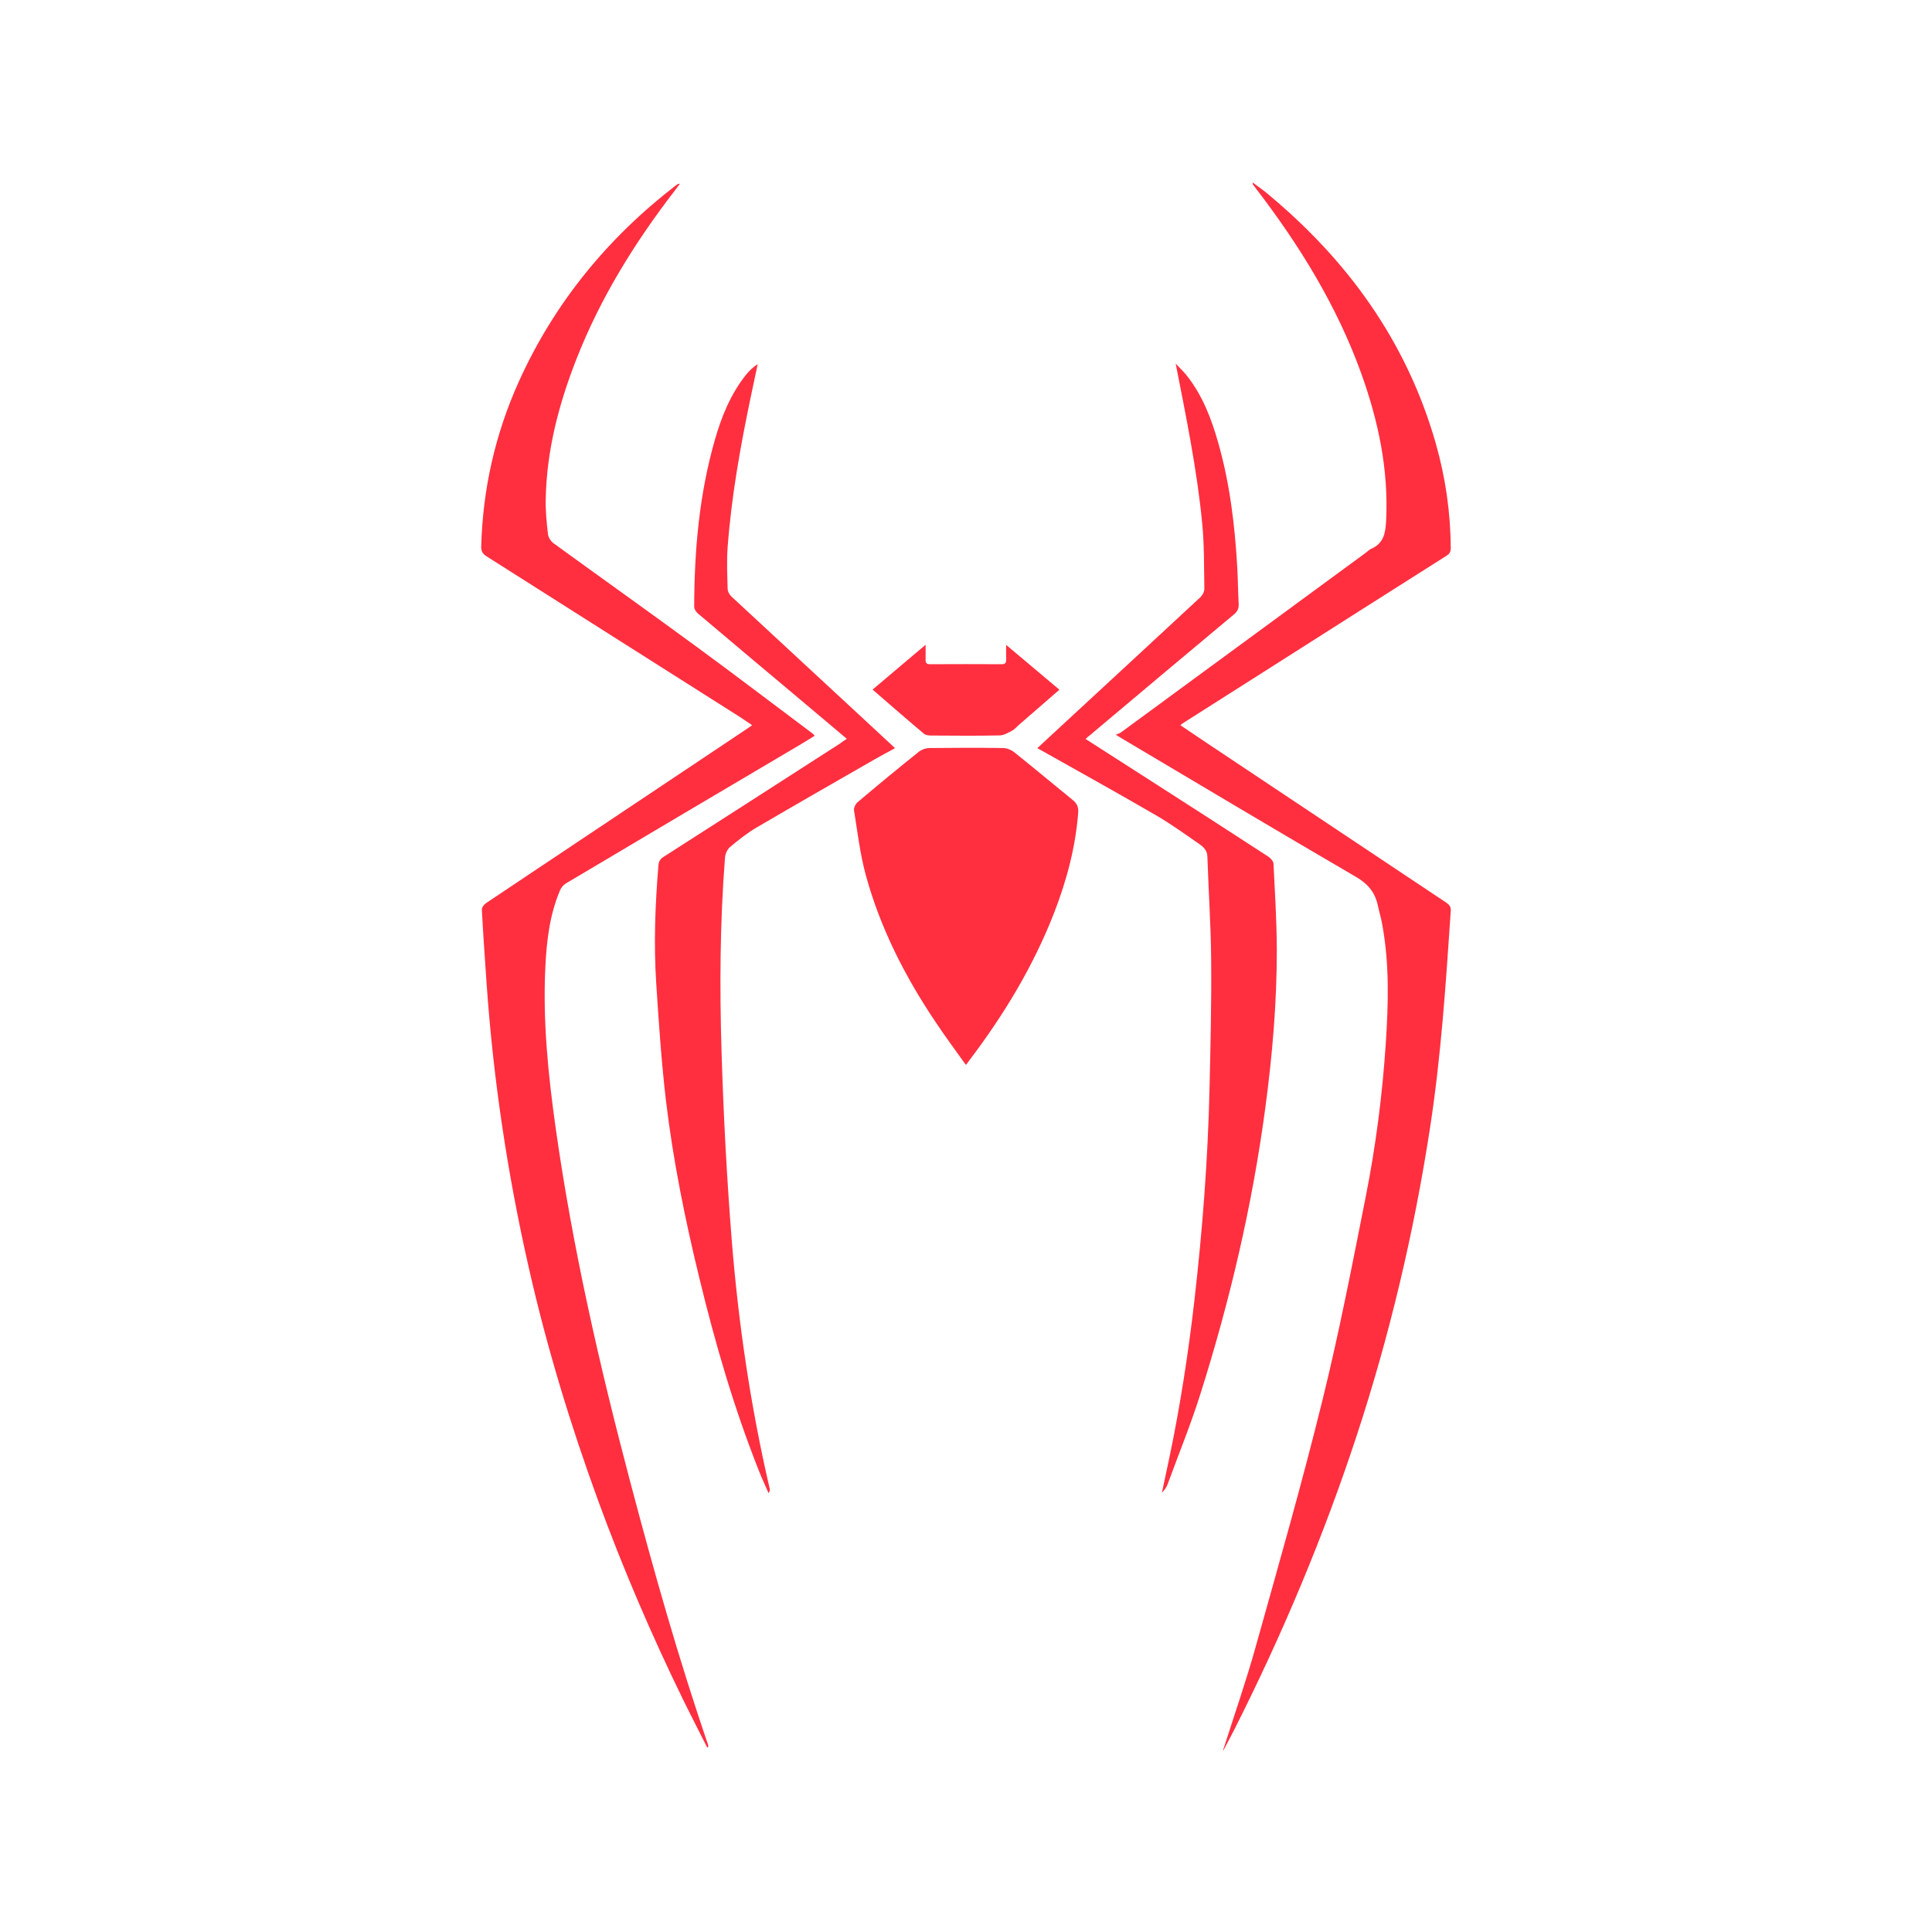
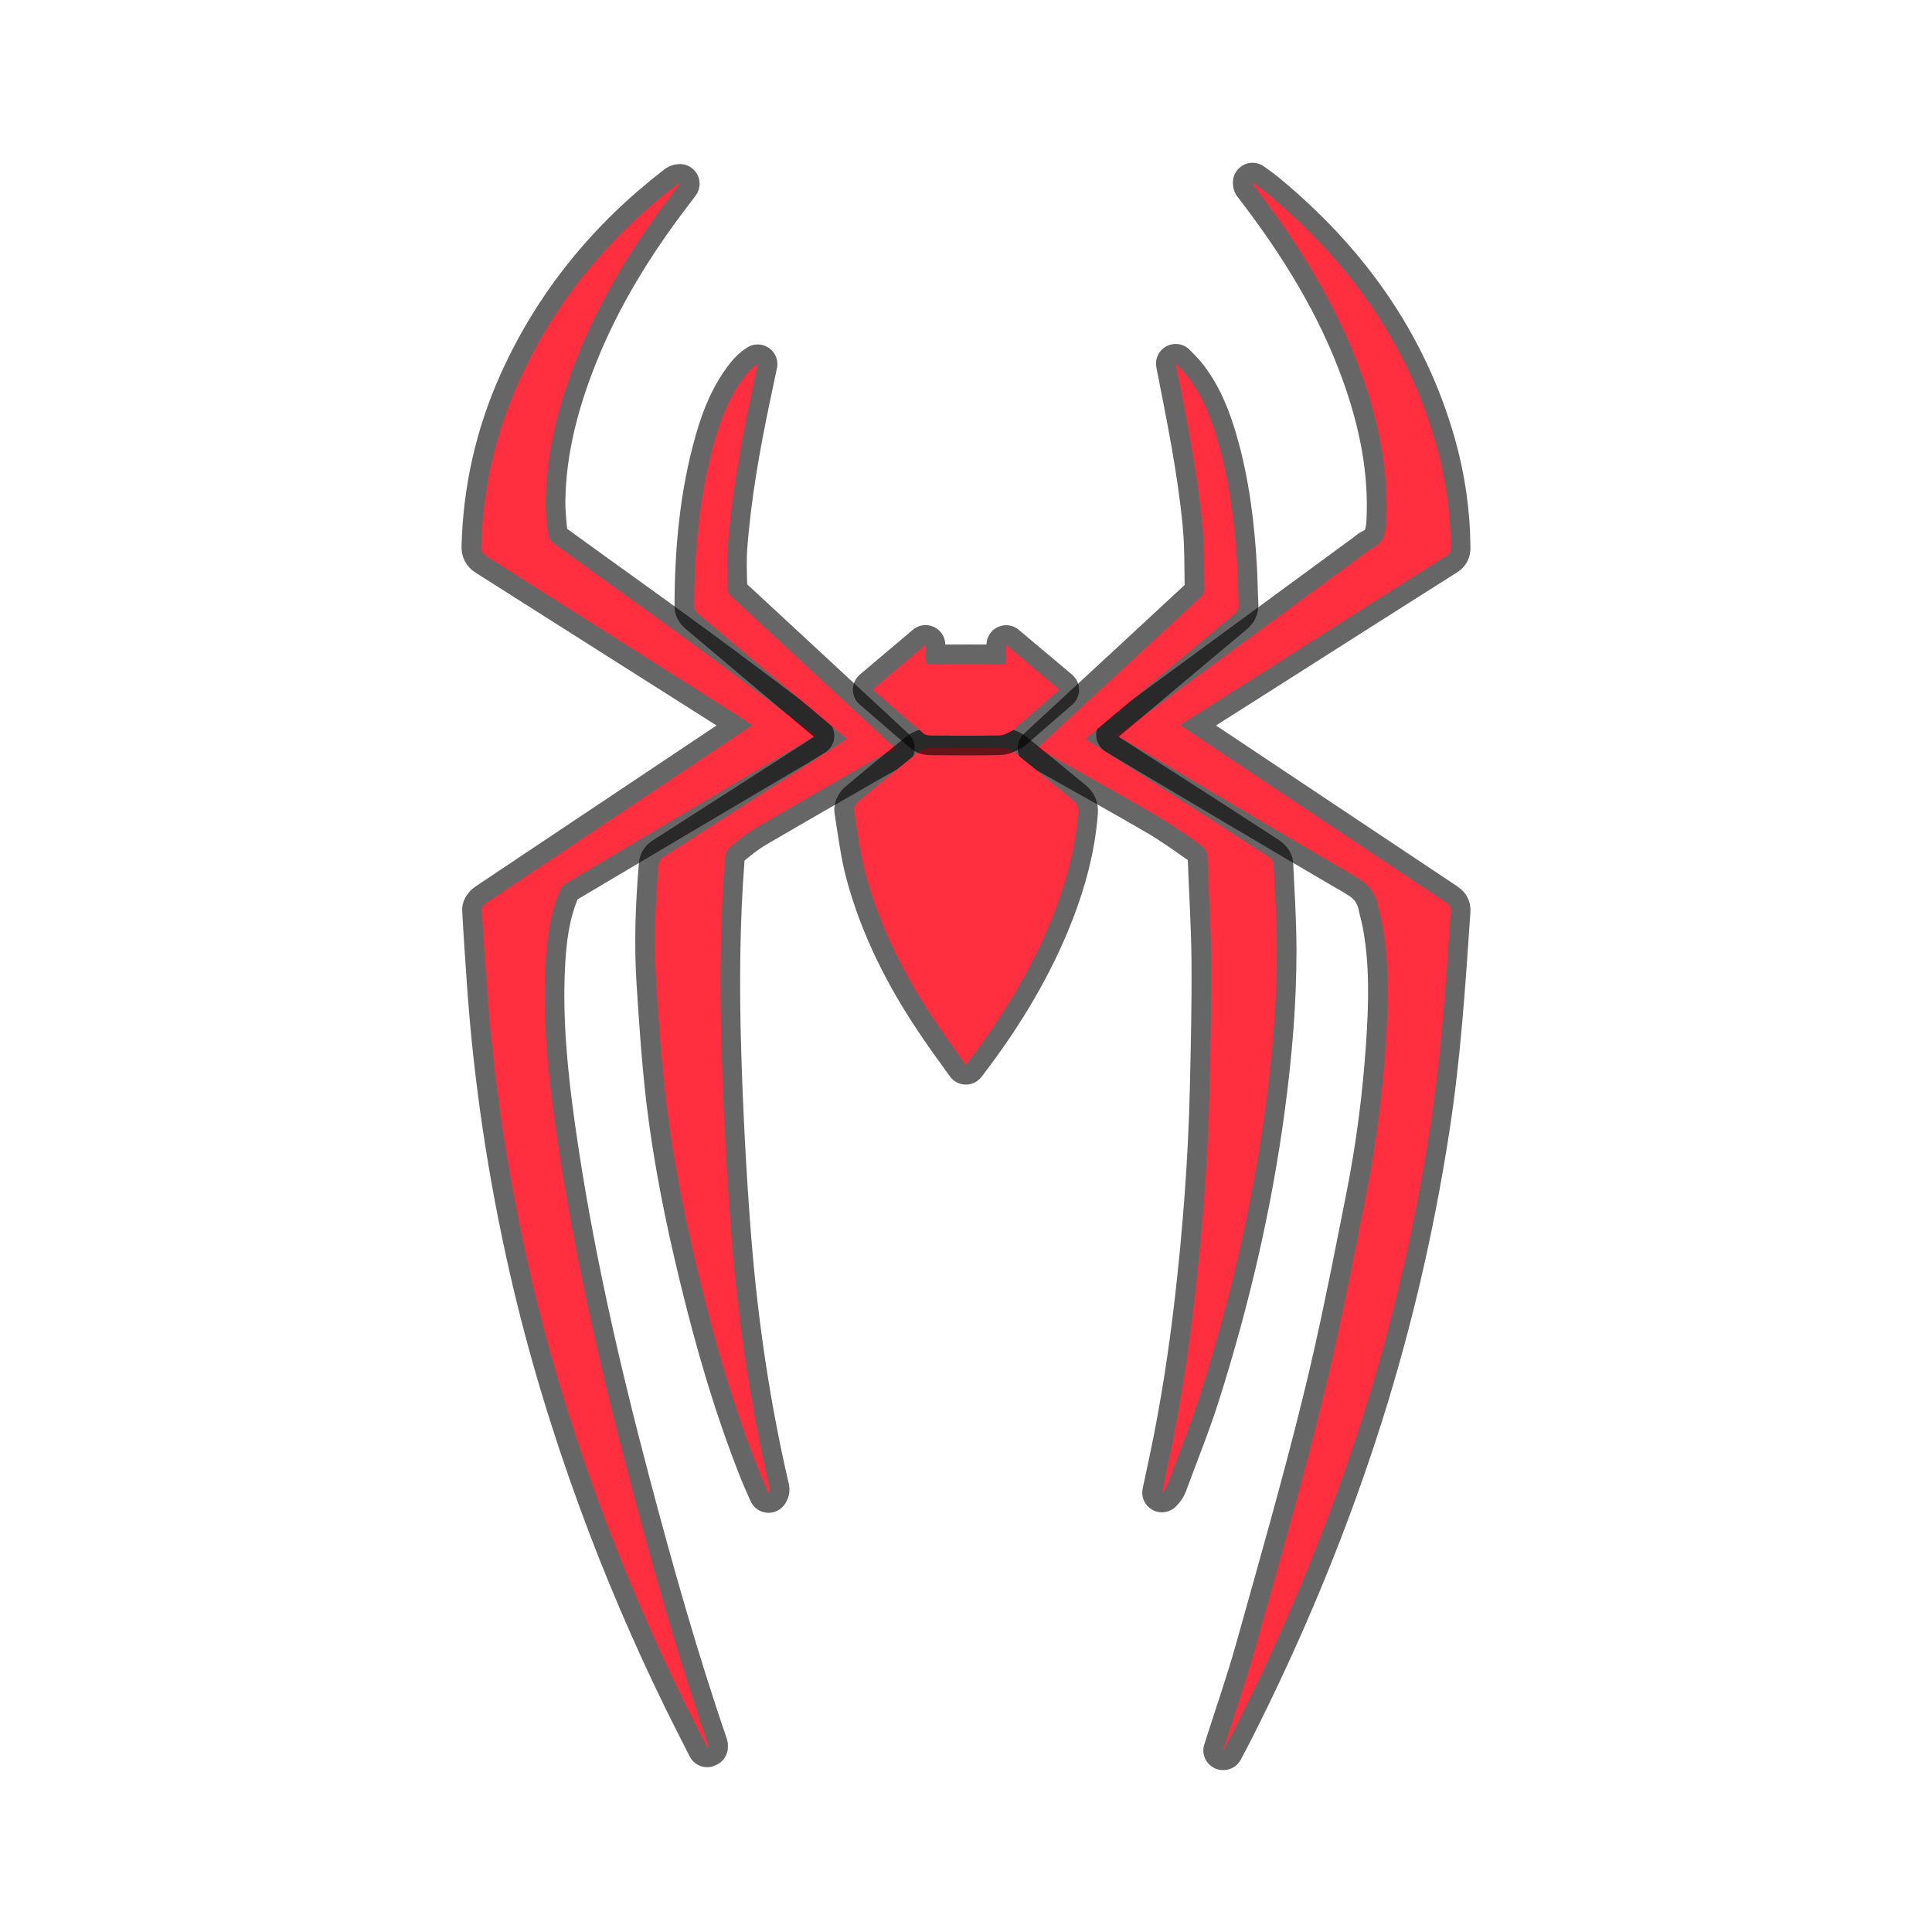
<svg xmlns="http://www.w3.org/2000/svg" width="65" height="65" viewBox="0 0 1080 1080" fill="none">
-   <path d="M683.678 978.488C689.818 959.152 696.522 940.027 701.956 920.479C714.8 874.608 727.926 828.808 739.288 782.584C748.603 744.899 755.943 706.791 763.494 668.753C769.069 640.596 772.738 612.156 774.644 583.504C776.126 561.204 776.761 538.903 772.668 516.744C772.033 513.145 770.974 509.687 770.198 506.088C768.645 498.819 764.623 494.02 757.919 490.139C714.094 464.592 670.481 438.552 626.869 412.652C626.304 412.299 625.669 411.947 623.764 410.747C625.105 410.112 626.022 409.9 626.728 409.335C672.316 375.885 717.905 342.434 763.494 308.984C764.552 308.208 765.47 307.22 766.599 306.726C773.585 303.691 774.503 297.763 774.856 291.129C776.267 262.69 770.551 235.52 761.024 208.985C747.333 170.877 726.303 136.933 701.815 105.035C701.321 104.399 700.827 103.764 700.333 103.059C700.262 102.988 700.262 102.847 700.192 102C702.944 104.047 705.343 105.67 707.672 107.575C753.049 144.978 786.288 190.707 802.59 247.799C808.024 266.853 810.847 286.331 810.988 306.232C810.988 308.419 810.353 309.548 808.588 310.678C775.914 331.355 743.31 352.103 710.707 372.85C694.476 383.154 678.174 393.528 661.942 403.831C661.378 404.184 660.813 404.607 659.825 405.383C664.624 408.63 669.141 411.664 673.657 414.699C718.54 444.621 763.353 474.543 808.306 504.465C810.07 505.664 811.129 506.723 810.988 509.193C808.236 549.983 805.554 590.843 799.273 631.28C790.311 689.36 776.832 746.381 758.483 802.273C739.923 858.8 716.917 913.493 690.1 966.632C688.124 970.584 685.936 974.536 683.89 978.488C683.749 978.488 683.749 978.488 683.678 978.488Z" fill="#ff2f40" />
-   <path d="M395.326 976.865C390.951 968.185 386.505 959.505 382.2 950.825C364.346 914.34 348.326 877.008 334.353 838.829C318.828 796.346 305.702 753.156 295.68 709.05C283.683 656.333 275.709 603.123 271.969 549.278C271.051 535.657 270.063 522.108 269.358 508.488C269.287 507.288 270.557 505.594 271.757 504.818C290.882 491.974 310.077 479.201 329.202 466.427C358.841 446.668 388.41 426.908 418.05 407.078C418.685 406.654 419.391 406.16 420.45 405.384C418.191 403.831 416.215 402.49 414.169 401.15C366.675 371.086 319.251 340.953 271.828 310.89C269.64 309.478 268.934 307.926 269.005 305.456C269.852 273.346 276.838 242.577 290.035 213.29C309.936 169.254 339.717 132.981 377.895 103.553C378.46 103.129 379.024 102.706 380.083 102.706C379.236 103.835 378.46 104.964 377.613 106.023C355.101 135.169 335.765 166.22 322.286 200.588C312.406 225.781 305.56 251.751 305.066 278.992C304.925 285.555 305.56 292.118 306.337 298.681C306.548 300.445 307.96 302.633 309.442 303.691C335.835 322.887 362.511 341.8 388.834 361.136C410.852 377.226 432.517 393.81 454.323 410.112C454.606 410.324 454.817 410.606 455.382 411.312C452.841 412.864 450.442 414.417 448.043 415.828C404.077 441.798 360.041 467.839 316.146 493.95C314.805 494.797 313.605 496.349 312.97 497.902C307.254 511.522 305.56 525.989 304.855 540.597C303.373 570.66 306.407 600.512 310.571 630.222C320.027 697.264 335.059 763.107 352.349 828.526C365.404 877.996 379.307 927.184 395.891 975.525C395.961 975.807 395.891 976.23 395.891 976.583C395.679 976.654 395.538 976.795 395.326 976.865Z" fill="#ff2f40" />
-   <path d="M606.826 413.076C619.529 421.262 631.879 429.166 644.229 437.07C665.894 450.972 687.559 464.875 709.083 478.918C710.353 479.765 711.835 481.459 711.906 482.87C712.682 498.678 713.67 514.556 713.741 530.435C713.811 560.216 711.271 589.785 707.319 619.283C700.05 673.764 687.559 727.045 670.975 779.408C665.612 796.416 658.837 812.929 652.697 829.725C652.062 831.419 651.003 832.971 649.521 834.383C650.933 827.89 652.344 821.327 653.685 814.835C659.754 785.83 664.271 756.543 667.658 727.115C672.175 687.737 675.209 648.288 676.127 608.698C676.691 584.704 677.256 560.71 677.044 536.786C676.903 517.379 675.562 498.043 674.927 478.707C674.786 475.39 672.81 473.484 670.552 471.932C662.718 466.498 655.026 460.923 646.84 456.124C625.739 443.845 604.356 431.989 583.044 419.992C582.126 419.498 581.209 418.933 579.868 418.227C584.526 413.923 588.901 409.83 593.347 405.736C619.247 381.813 645.146 357.889 670.975 333.895C672.175 332.766 673.304 330.72 673.233 329.097C673.021 316.888 673.233 304.679 672.033 292.541C669.14 262.619 663.071 233.12 657.214 203.269C659.119 205.316 661.166 207.221 662.93 209.338C671.963 220.488 677.044 233.614 680.925 247.235C687.489 270.17 690.311 293.67 691.652 317.382C692.005 324.086 692.076 330.79 692.428 337.495C692.57 340.035 691.793 341.799 689.747 343.493C662.859 365.935 636.042 388.447 609.226 411.029C608.52 411.523 607.814 412.158 606.826 413.076Z" fill="#ff2f40" />
-   <path d="M473.377 413.005C465.685 406.512 458.345 400.302 451.006 394.162C430.681 377.084 410.287 360.006 390.033 342.857C389.045 342.011 388.057 340.387 388.057 339.188C388.127 307.643 390.88 276.309 399.63 245.823C403.371 232.767 408.452 220.276 416.991 209.549C418.826 207.291 420.872 205.244 423.554 203.551C422.213 209.761 420.943 216.042 419.602 222.252C413.815 249.916 408.875 277.65 406.758 305.808C406.193 313.5 406.546 321.333 406.758 329.096C406.758 330.508 407.675 332.342 408.734 333.33C435.269 357.96 461.803 382.518 488.408 407.147C492.29 410.746 496.171 414.346 500.335 418.227C496.312 420.415 492.501 422.461 488.761 424.578C466.884 437.14 444.937 449.701 423.13 462.475C417.767 465.58 412.827 469.532 408.099 473.484C406.546 474.754 405.417 477.365 405.276 479.482C402.453 515.756 402.242 552.1 403.371 588.373C404.429 623.235 406.264 658.097 409.016 692.888C412.757 739.747 419.602 786.253 430.258 832.124C430.399 832.83 430.399 833.606 429.623 834.665C427.788 830.43 425.812 826.196 424.118 821.891C410.287 787.029 399.842 751.109 391.021 714.765C382.976 681.879 376.271 648.711 372.249 615.049C369.708 593.242 368.226 571.295 366.815 549.418C365.404 527.47 366.25 505.452 368.085 483.575C368.297 481.317 369.214 480.047 371.049 478.918C403.935 457.888 436.68 436.787 469.495 415.686C470.695 414.769 471.824 413.993 473.377 413.005Z" fill="#ff2f40" />
-   <path d="M539.926 595.29C533.927 586.892 528.07 578.988 522.636 570.802C505.769 545.608 492.079 518.72 484.034 489.363C480.787 477.507 479.376 465.228 477.4 453.019C477.188 451.608 478.176 449.49 479.305 448.502C490.597 438.975 502.029 429.519 513.603 420.274C515.085 419.074 517.413 418.228 519.319 418.157C533.08 418.016 546.841 417.945 560.603 418.157C562.72 418.157 565.26 419.145 566.954 420.486C577.963 429.307 588.76 438.34 599.699 447.232C602.028 449.138 602.945 451.114 602.733 454.148C601.251 473.555 596.312 492.045 589.325 510.111C577.61 540.244 561.026 567.555 541.549 593.172C541.125 593.878 540.702 594.372 539.926 595.29Z" fill="#ff2f40" />
-   <path d="M517.414 360.43C517.414 363.959 517.485 366.358 517.414 368.828C517.344 370.663 518.12 371.369 519.884 371.298C533.293 371.227 546.701 371.227 560.039 371.298C561.944 371.298 562.509 370.451 562.438 368.758C562.368 366.358 562.438 363.888 562.438 360.501C572.812 369.181 582.41 377.297 592.219 385.553C584.527 392.187 577.117 398.679 569.707 405.101C568.366 406.231 567.237 407.713 565.684 408.489C563.497 409.618 561.097 411.1 558.769 411.1C546.066 411.382 533.363 411.241 520.731 411.171C519.249 411.171 517.485 411.029 516.426 410.112C506.899 402.137 497.584 393.951 487.774 385.483C497.513 377.226 507.04 369.181 517.414 360.43Z" fill="#ff2f40" />
+   <path stroke="#000000" stroke-opacity="0.6" stroke-width="22" paint-order="stroke" stroke-linejoin="round" d="M683.678 978.488C689.818 959.152 696.522 940.027 701.956 920.479C714.8 874.608 727.926 828.808 739.288 782.584C748.603 744.899 755.943 706.791 763.494 668.753C769.069 640.596 772.738 612.156 774.644 583.504C776.126 561.204 776.761 538.903 772.668 516.744C772.033 513.145 770.974 509.687 770.198 506.088C768.645 498.819 764.623 494.02 757.919 490.139C714.094 464.592 670.481 438.552 626.869 412.652C626.304 412.299 625.669 411.947 623.764 410.747C625.105 410.112 626.022 409.9 626.728 409.335C672.316 375.885 717.905 342.434 763.494 308.984C764.552 308.208 765.47 307.22 766.599 306.726C773.585 303.691 774.503 297.763 774.856 291.129C776.267 262.69 770.551 235.52 761.024 208.985C747.333 170.877 726.303 136.933 701.815 105.035C701.321 104.399 700.827 103.764 700.333 103.059C700.262 102.988 700.262 102.847 700.192 102C702.944 104.047 705.343 105.67 707.672 107.575C753.049 144.978 786.288 190.707 802.59 247.799C808.024 266.853 810.847 286.331 810.988 306.232C810.988 308.419 810.353 309.548 808.588 310.678C775.914 331.355 743.31 352.103 710.707 372.85C694.476 383.154 678.174 393.528 661.942 403.831C661.378 404.184 660.813 404.607 659.825 405.383C664.624 408.63 669.141 411.664 673.657 414.699C718.54 444.621 763.353 474.543 808.306 504.465C810.07 505.664 811.129 506.723 810.988 509.193C808.236 549.983 805.554 590.843 799.273 631.28C790.311 689.36 776.832 746.381 758.483 802.273C739.923 858.8 716.917 913.493 690.1 966.632C688.124 970.584 685.936 974.536 683.89 978.488C683.749 978.488 683.749 978.488 683.678 978.488Z" fill="#ff2f40" />
+   <path stroke="#000000" stroke-opacity="0.6" stroke-width="22" paint-order="stroke" stroke-linejoin="round" d="M395.326 976.865C390.951 968.185 386.505 959.505 382.2 950.825C364.346 914.34 348.326 877.008 334.353 838.829C318.828 796.346 305.702 753.156 295.68 709.05C283.683 656.333 275.709 603.123 271.969 549.278C271.051 535.657 270.063 522.108 269.358 508.488C269.287 507.288 270.557 505.594 271.757 504.818C290.882 491.974 310.077 479.201 329.202 466.427C358.841 446.668 388.41 426.908 418.05 407.078C418.685 406.654 419.391 406.16 420.45 405.384C418.191 403.831 416.215 402.49 414.169 401.15C366.675 371.086 319.251 340.953 271.828 310.89C269.64 309.478 268.934 307.926 269.005 305.456C269.852 273.346 276.838 242.577 290.035 213.29C309.936 169.254 339.717 132.981 377.895 103.553C378.46 103.129 379.024 102.706 380.083 102.706C379.236 103.835 378.46 104.964 377.613 106.023C355.101 135.169 335.765 166.22 322.286 200.588C312.406 225.781 305.56 251.751 305.066 278.992C304.925 285.555 305.56 292.118 306.337 298.681C306.548 300.445 307.96 302.633 309.442 303.691C335.835 322.887 362.511 341.8 388.834 361.136C410.852 377.226 432.517 393.81 454.323 410.112C454.606 410.324 454.817 410.606 455.382 411.312C452.841 412.864 450.442 414.417 448.043 415.828C404.077 441.798 360.041 467.839 316.146 493.95C314.805 494.797 313.605 496.349 312.97 497.902C307.254 511.522 305.56 525.989 304.855 540.597C303.373 570.66 306.407 600.512 310.571 630.222C320.027 697.264 335.059 763.107 352.349 828.526C365.404 877.996 379.307 927.184 395.891 975.525C395.961 975.807 395.891 976.23 395.891 976.583C395.679 976.654 395.538 976.795 395.326 976.865Z" fill="#ff2f40" />
+   <path stroke="#000000" stroke-opacity="0.6" stroke-width="22" paint-order="stroke" stroke-linejoin="round" d="M606.826 413.076C619.529 421.262 631.879 429.166 644.229 437.07C665.894 450.972 687.559 464.875 709.083 478.918C710.353 479.765 711.835 481.459 711.906 482.87C712.682 498.678 713.67 514.556 713.741 530.435C713.811 560.216 711.271 589.785 707.319 619.283C700.05 673.764 687.559 727.045 670.975 779.408C665.612 796.416 658.837 812.929 652.697 829.725C652.062 831.419 651.003 832.971 649.521 834.383C650.933 827.89 652.344 821.327 653.685 814.835C659.754 785.83 664.271 756.543 667.658 727.115C672.175 687.737 675.209 648.288 676.127 608.698C676.691 584.704 677.256 560.71 677.044 536.786C676.903 517.379 675.562 498.043 674.927 478.707C674.786 475.39 672.81 473.484 670.552 471.932C662.718 466.498 655.026 460.923 646.84 456.124C625.739 443.845 604.356 431.989 583.044 419.992C582.126 419.498 581.209 418.933 579.868 418.227C584.526 413.923 588.901 409.83 593.347 405.736C619.247 381.813 645.146 357.889 670.975 333.895C672.175 332.766 673.304 330.72 673.233 329.097C673.021 316.888 673.233 304.679 672.033 292.541C669.14 262.619 663.071 233.12 657.214 203.269C659.119 205.316 661.166 207.221 662.93 209.338C671.963 220.488 677.044 233.614 680.925 247.235C687.489 270.17 690.311 293.67 691.652 317.382C692.005 324.086 692.076 330.79 692.428 337.495C692.57 340.035 691.793 341.799 689.747 343.493C662.859 365.935 636.042 388.447 609.226 411.029C608.52 411.523 607.814 412.158 606.826 413.076Z" fill="#ff2f40" />
+   <path stroke="#000000" stroke-opacity="0.6" stroke-width="22" paint-order="stroke" stroke-linejoin="round" d="M473.377 413.005C465.685 406.512 458.345 400.302 451.006 394.162C430.681 377.084 410.287 360.006 390.033 342.857C389.045 342.011 388.057 340.387 388.057 339.188C388.127 307.643 390.88 276.309 399.63 245.823C403.371 232.767 408.452 220.276 416.991 209.549C418.826 207.291 420.872 205.244 423.554 203.551C422.213 209.761 420.943 216.042 419.602 222.252C413.815 249.916 408.875 277.65 406.758 305.808C406.193 313.5 406.546 321.333 406.758 329.096C406.758 330.508 407.675 332.342 408.734 333.33C435.269 357.96 461.803 382.518 488.408 407.147C492.29 410.746 496.171 414.346 500.335 418.227C496.312 420.415 492.501 422.461 488.761 424.578C466.884 437.14 444.937 449.701 423.13 462.475C417.767 465.58 412.827 469.532 408.099 473.484C406.546 474.754 405.417 477.365 405.276 479.482C402.453 515.756 402.242 552.1 403.371 588.373C404.429 623.235 406.264 658.097 409.016 692.888C412.757 739.747 419.602 786.253 430.258 832.124C430.399 832.83 430.399 833.606 429.623 834.665C427.788 830.43 425.812 826.196 424.118 821.891C410.287 787.029 399.842 751.109 391.021 714.765C382.976 681.879 376.271 648.711 372.249 615.049C369.708 593.242 368.226 571.295 366.815 549.418C365.404 527.47 366.25 505.452 368.085 483.575C368.297 481.317 369.214 480.047 371.049 478.918C403.935 457.888 436.68 436.787 469.495 415.686C470.695 414.769 471.824 413.993 473.377 413.005Z" fill="#ff2f40" />
+   <path stroke="#000000" stroke-opacity="0.6" stroke-width="22" paint-order="stroke" stroke-linejoin="round" d="M539.926 595.29C533.927 586.892 528.07 578.988 522.636 570.802C505.769 545.608 492.079 518.72 484.034 489.363C480.787 477.507 479.376 465.228 477.4 453.019C477.188 451.608 478.176 449.49 479.305 448.502C490.597 438.975 502.029 429.519 513.603 420.274C515.085 419.074 517.413 418.228 519.319 418.157C533.08 418.016 546.841 417.945 560.603 418.157C562.72 418.157 565.26 419.145 566.954 420.486C577.963 429.307 588.76 438.34 599.699 447.232C602.028 449.138 602.945 451.114 602.733 454.148C601.251 473.555 596.312 492.045 589.325 510.111C577.61 540.244 561.026 567.555 541.549 593.172C541.125 593.878 540.702 594.372 539.926 595.29Z" fill="#ff2f40" />
+   <path stroke="#000000" stroke-opacity="0.6" stroke-width="22" paint-order="stroke" stroke-linejoin="round" d="M517.414 360.43C517.414 363.959 517.485 366.358 517.414 368.828C517.344 370.663 518.12 371.369 519.884 371.298C533.293 371.227 546.701 371.227 560.039 371.298C561.944 371.298 562.509 370.451 562.438 368.758C562.368 366.358 562.438 363.888 562.438 360.501C572.812 369.181 582.41 377.297 592.219 385.553C584.527 392.187 577.117 398.679 569.707 405.101C568.366 406.231 567.237 407.713 565.684 408.489C563.497 409.618 561.097 411.1 558.769 411.1C546.066 411.382 533.363 411.241 520.731 411.171C519.249 411.171 517.485 411.029 516.426 410.112C506.899 402.137 497.584 393.951 487.774 385.483C497.513 377.226 507.04 369.181 517.414 360.43Z" fill="#ff2f40" />
</svg>
